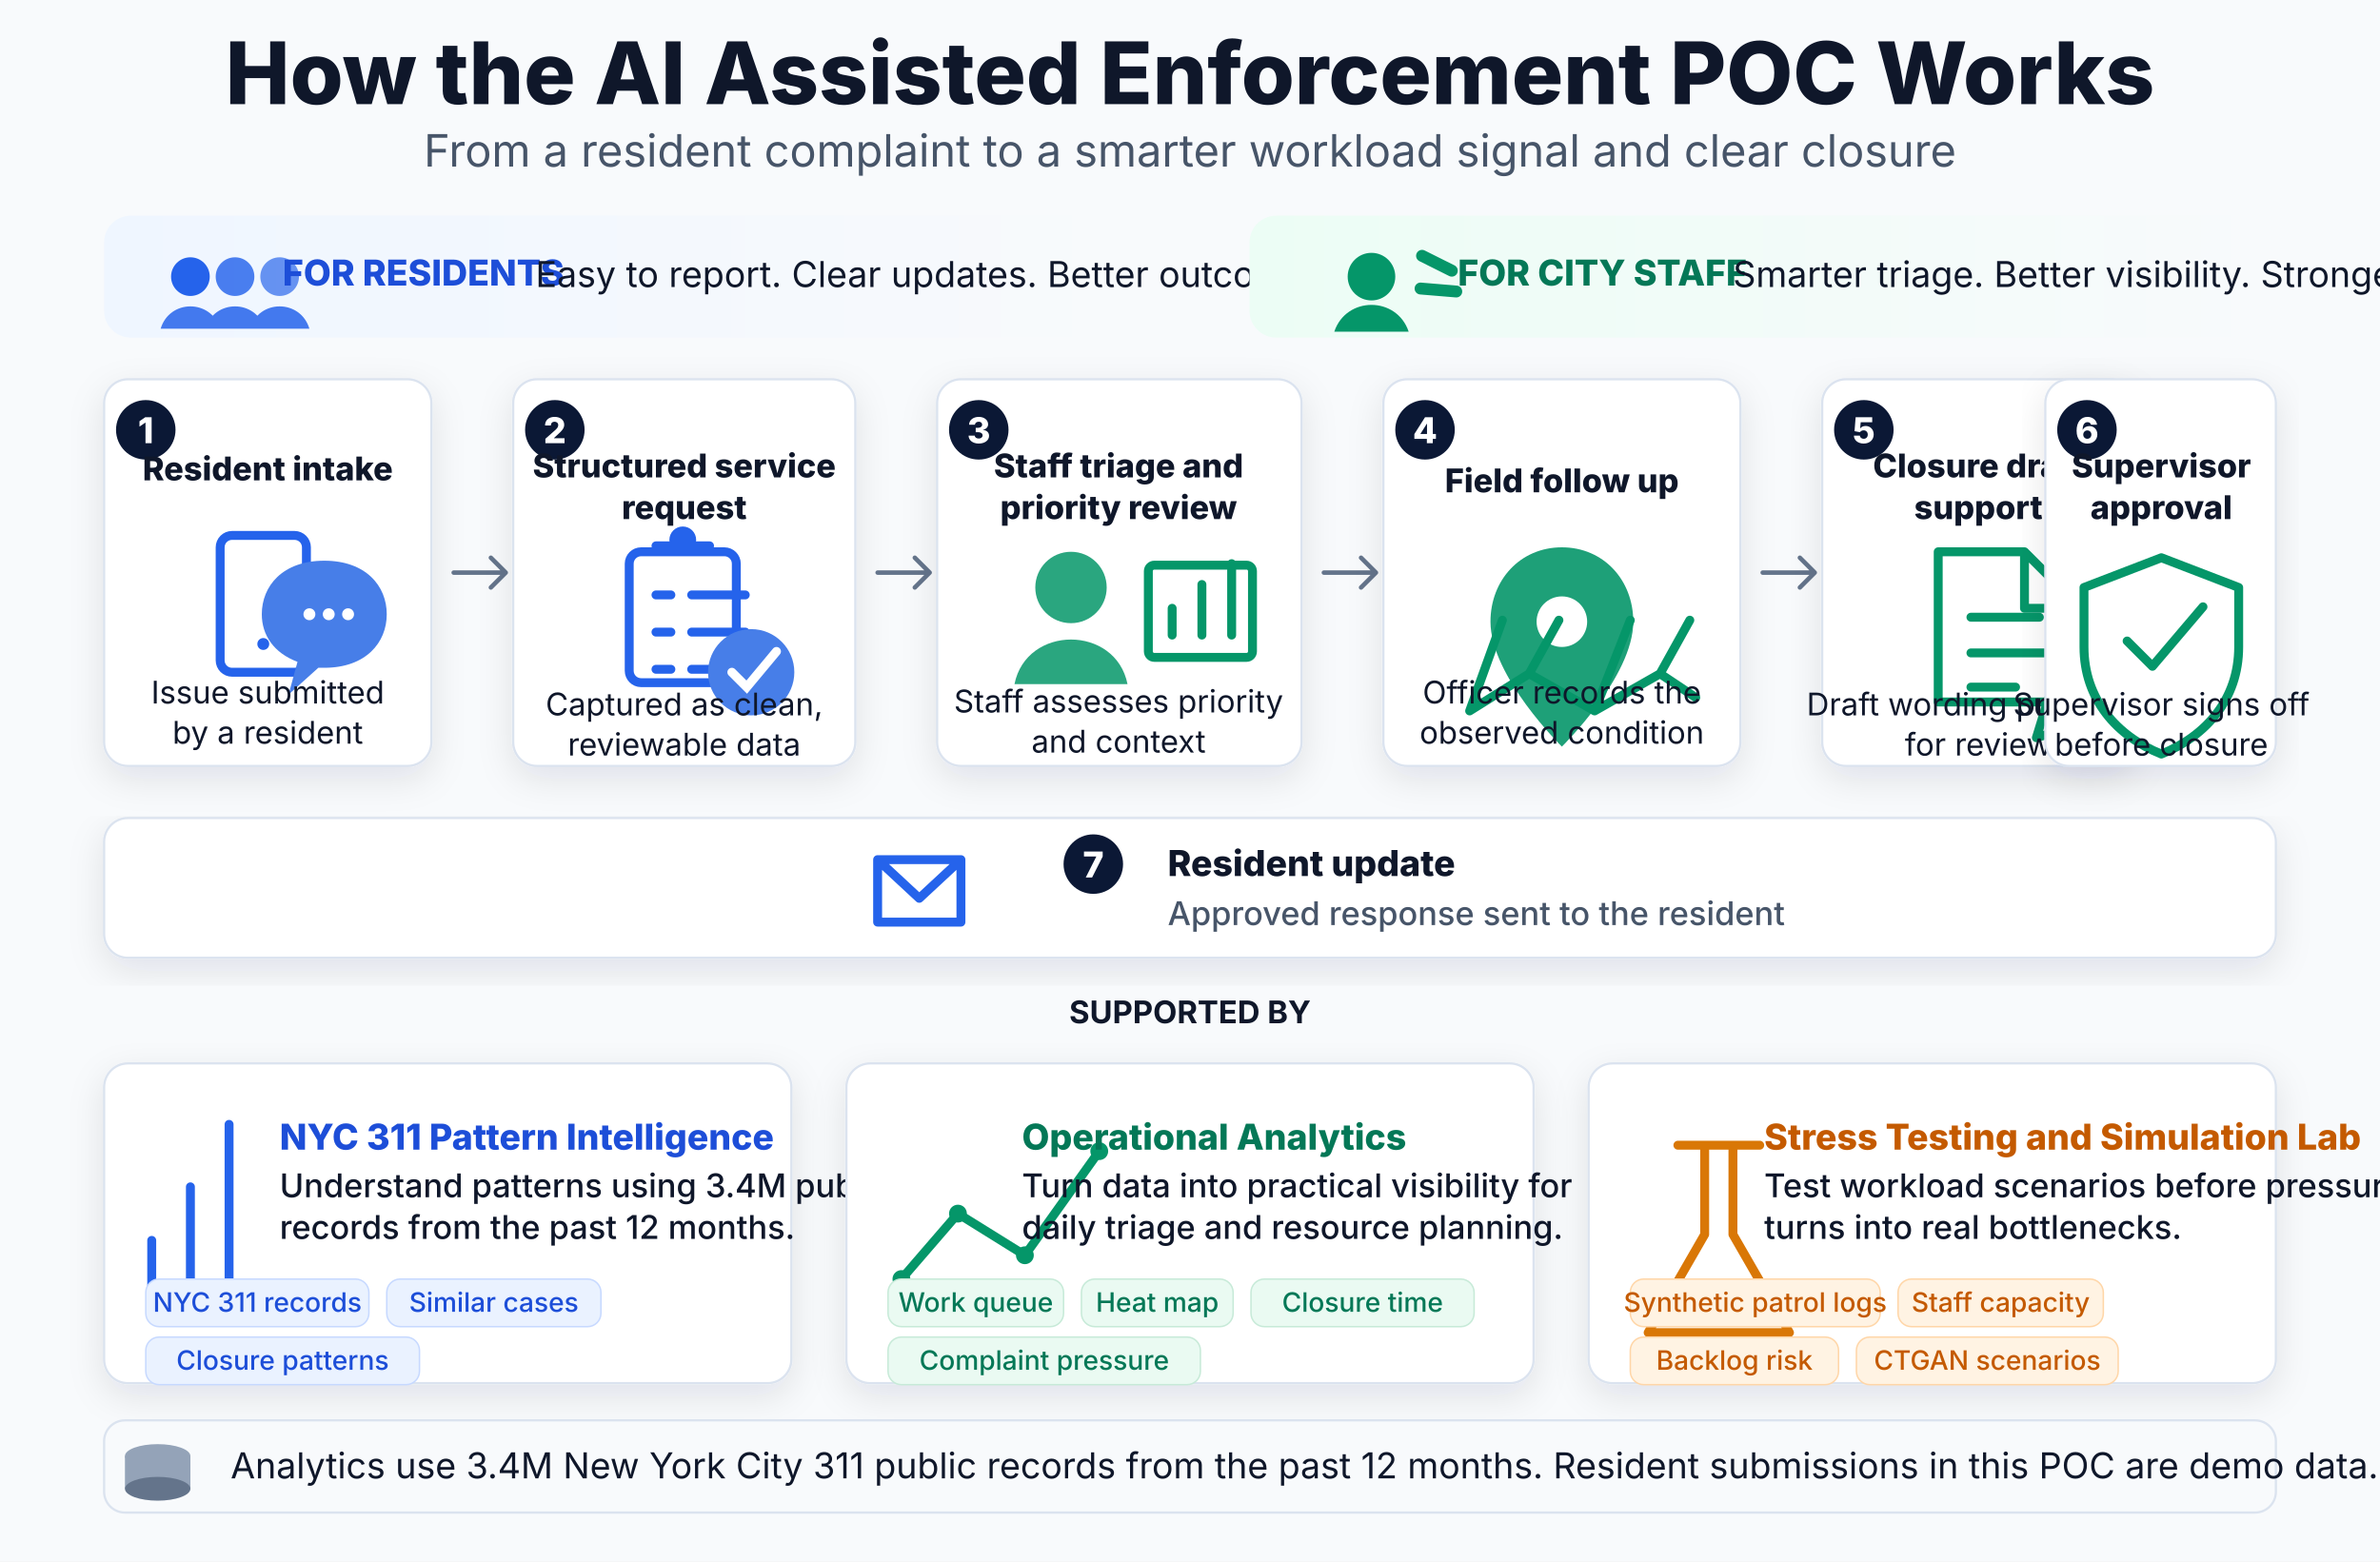
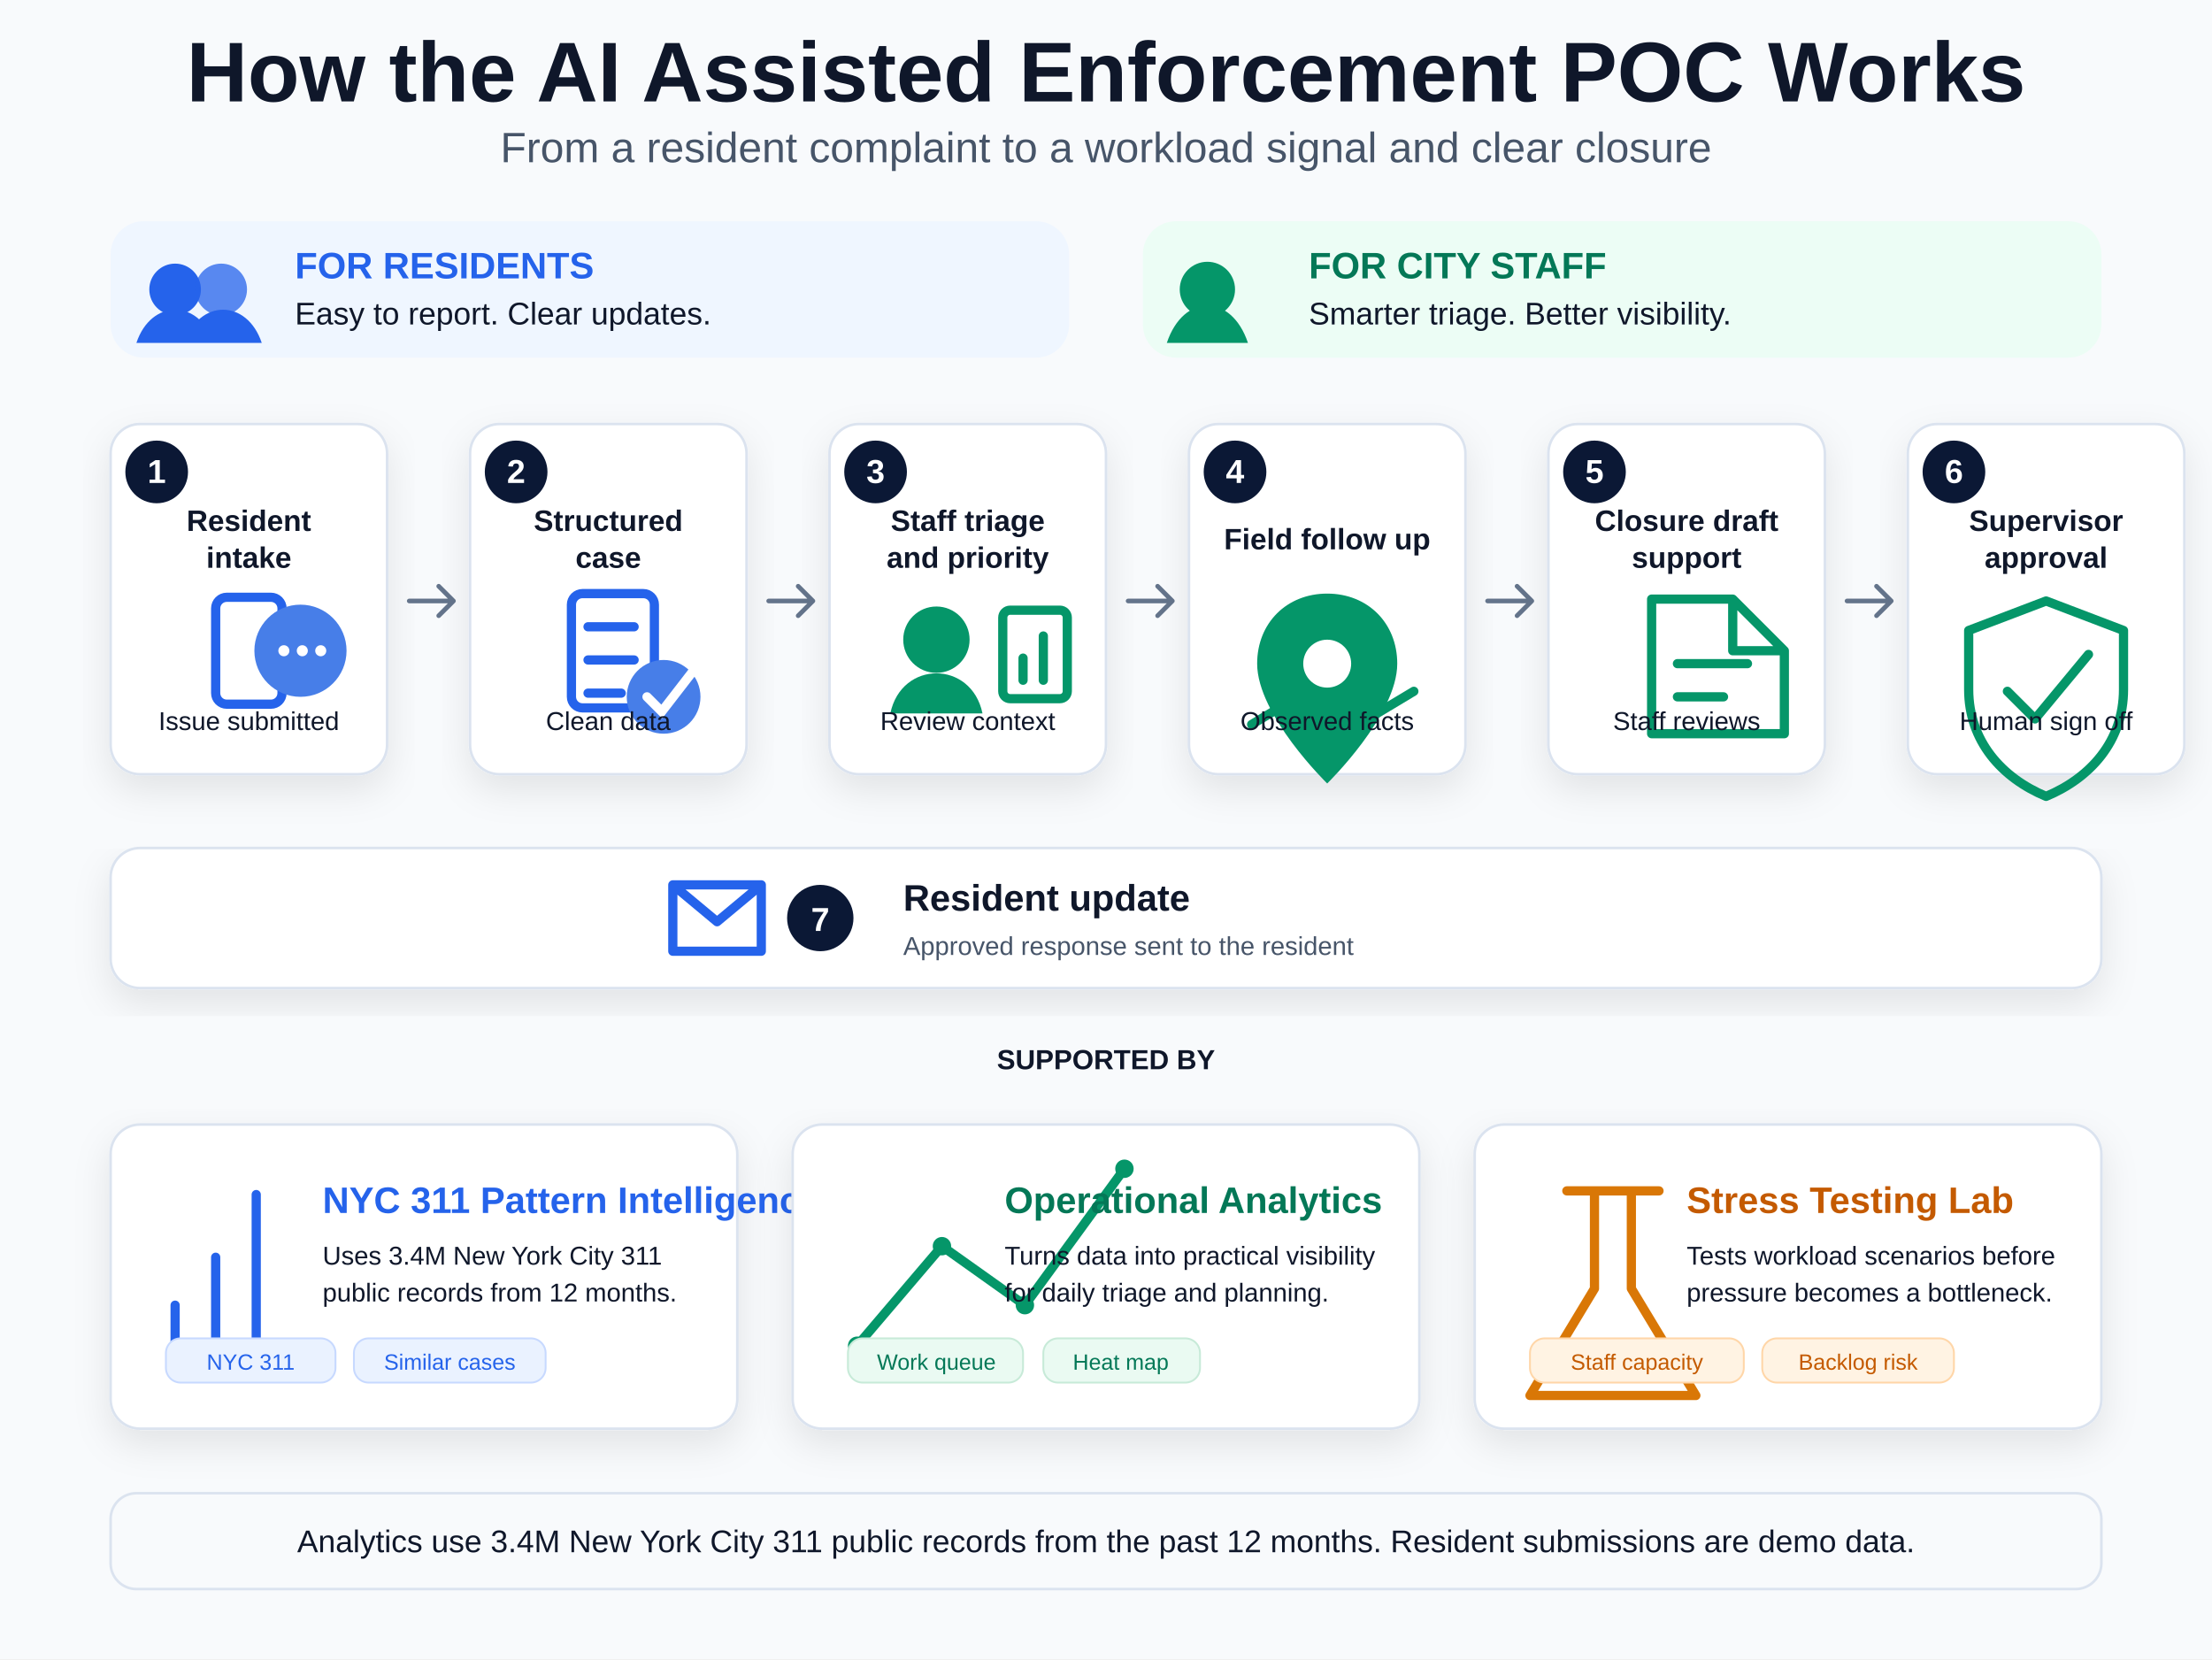
- <svg xmlns="http://www.w3.org/2000/svg" width="1600" height="1050" viewBox="0 0 1600 1050" role="img" aria-labelledby="title desc">
+ <svg xmlns="http://www.w3.org/2000/svg" width="1200" height="900" viewBox="0 0 1200 900" role="img" aria-labelledby="title desc">
  <defs>
    <filter id="shadow" x="-10%" y="-10%" width="120%" height="130%">
-       <feDropShadow dx="0" dy="8" stdDeviation="12" flood-color="#0f172a" flood-opacity="0.10" />
+       <feDropShadow dx="0" dy="8" stdDeviation="10" flood-color="#0f172a" flood-opacity="0.09" />
    </filter>
-     <linearGradient id="blueWash" x1="0" x2="1" y1="0" y2="0">
-       <stop offset="0" stop-color="#eff6ff" />
-       <stop offset="1" stop-color="#f8fafc" />
-     </linearGradient>
-     <linearGradient id="greenWash" x1="0" x2="1" y1="0" y2="0">
-       <stop offset="0" stop-color="#ecfdf5" />
-       <stop offset="1" stop-color="#f8fafc" />
-     </linearGradient>
    <style>
-       .bg{fill:#f8fafc}.ink{fill:#0f172a}.muted{fill:#475569}.subtle{fill:#64748b}.blue{fill:#1d4ed8}.green{fill:#047857}.amber{fill:#c45a00}.purple{fill:#6d28d9}.card{fill:#fff;stroke:#dbe3ef;stroke-width:1.5;filter:url(#shadow)}.soft{fill:#f8fafc;stroke:#dbe3ef;stroke-width:1.5}.chipBlue{fill:#eaf2ff;stroke:#c7d9ff}.chipGreen{fill:#eafaf2;stroke:#c7ead8}.chipAmber{fill:#fff3e3;stroke:#ffd6a8}.small{font:500 22px Inter,Arial,sans-serif}.xs{font:500 18px Inter,Arial,sans-serif}.body{font:400 24px Inter,Arial,sans-serif}.label{font:700 21px Inter,Arial,sans-serif}.title{font:800 58px Inter,Arial,sans-serif}.subtitle{font:400 30px Inter,Arial,sans-serif}.stepTitle{font:800 22px Inter,Arial,sans-serif}.stepText{font:400 21px Inter,Arial,sans-serif}.section{font:800 24px Inter,Arial,sans-serif}.num{font:800 24px Inter,Arial,sans-serif;fill:white}.arrow{stroke:#64748b;stroke-width:3;fill:none;stroke-linecap:round;stroke-linejoin:round}.iconBlue{stroke:#2563eb}.iconGreen{stroke:#059669}.iconAmber{stroke:#d97706}.iconPurple{stroke:#7c3aed}.icon{fill:none;stroke-width:6;stroke-linecap:round;stroke-linejoin:round}
+       text{font-family:Arial,Helvetica,sans-serif}.bg{fill:#f8fafc}.ink{fill:#0f172a}.muted{fill:#475569}.blue{fill:#2563eb}.green{fill:#047857}.amber{fill:#c45a00}.card{fill:#fff;stroke:#dbe3ef;stroke-width:1.4;filter:url(#shadow)}.soft{fill:#f8fafc;stroke:#dbe3ef;stroke-width:1.4}.blueSoft{fill:#eff6ff}.greenSoft{fill:#ecfdf5}.amberSoft{fill:#fff7ed}.chipB{fill:#eaf2ff;stroke:#c7d9ff}.chipG{fill:#eafaf2;stroke:#c7ead8}.chipA{fill:#fff3e3;stroke:#ffd6a8}.title{font-size:46px;font-weight:800}.subtitle{font-size:23px}.section{font-size:20px;font-weight:800}.label{font-size:15px;font-weight:800}.body{font-size:17px}.small{font-size:14px}.tiny{font-size:12px}.stepTitle{font-size:16px;font-weight:800}.num{font-size:18px;font-weight:800;fill:white}.arrow{stroke:#64748b;stroke-width:2.5;fill:none;stroke-linecap:round;stroke-linejoin:round}.icon{fill:none;stroke-width:5;stroke-linecap:round;stroke-linejoin:round}.iconBlue{stroke:#2563eb}.iconGreen{stroke:#059669}.iconAmber{stroke:#d97706}
    </style>
  </defs>
-   <rect class="bg" width="1600" height="1050" />
-   <text x="800" y="70" text-anchor="middle" class="title ink">How the AI Assisted Enforcement POC Works</text>
-   <text x="800" y="112" text-anchor="middle" class="subtitle muted">From a resident complaint to a smarter workload signal and clear closure</text>
-   <rect x="70" y="145" width="690" height="82" rx="18" fill="url(#blueWash)" />
-   <g transform="translate(108 166)">
-     <circle cx="20" cy="20" r="13" fill="#2563eb" />
-     <circle cx="50" cy="20" r="13" fill="#2563eb" opacity="0.82" />
-     <circle cx="80" cy="20" r="13" fill="#2563eb" opacity="0.68" />
-     <path d="M0 55c6-20 34-20 40 0M30 55c6-20 34-20 40 0M60 55c6-20 34-20 40 0" fill="#2563eb" opacity="0.85" />
-   </g>
-   <text x="190" y="192" class="section blue">FOR RESIDENTS</text>
-   <text x="360" y="193" class="body ink">Easy to report. Clear updates. Better outcomes.</text>
-   <rect x="840" y="145" width="690" height="82" rx="18" fill="url(#greenWash)" />
-   <g transform="translate(880 164)">
-     <circle cx="42" cy="22" r="16" fill="#059669" />
-     <path d="M17 59c8-24 42-24 50 0" fill="#059669" />
-     <path d="M76 8l20 10M75 30l24 2" stroke="#059669" stroke-width="8" stroke-linecap="round" />
-   </g>
-   <text x="980" y="192" class="section green">FOR CITY STAFF</text>
-   <text x="1165" y="193" class="body ink">Smarter triage. Better visibility. Stronger decisions.</text>
-   <g id="steps">
-     <g transform="translate(70 255)">
-       <rect class="card" width="220" height="260" rx="16" />
-       <circle cx="28" cy="34" r="20" fill="#0b1835" />
-       <text x="28" y="43" text-anchor="middle" class="num">1</text>
-       <text x="110" y="68" text-anchor="middle" class="stepTitle ink">Resident intake</text>
-       <rect x="78" y="105" width="58" height="92" rx="8" class="icon iconBlue" />
-       <circle cx="107" cy="178" r="4" fill="#2563eb" />
-       <path d="M148 122c28 0 42 17 42 36s-14 36-42 36h-4l-20 18 6-22c-16-6-24-18-24-32 0-19 14-36 42-36z" fill="#477ee8" />
-       <circle cx="138" cy="158" r="4" fill="#fff" />
-       <circle cx="151" cy="158" r="4" fill="#fff" />
-       <circle cx="164" cy="158" r="4" fill="#fff" />
-       <text x="110" y="218" text-anchor="middle" class="stepText ink">Issue submitted</text>
-       <text x="110" y="245" text-anchor="middle" class="stepText ink">by a resident</text>
+   <rect class="bg" width="1200" height="900" />
+   <text x="600" y="55" text-anchor="middle" class="title ink">How the AI Assisted Enforcement POC Works</text>
+   <text x="600" y="88" text-anchor="middle" class="subtitle muted">From a resident complaint to a workload signal and clear closure</text>
+   <rect x="60" y="120" width="520" height="74" rx="18" class="blueSoft" />
+   <circle cx="95" cy="157" r="14" class="blue" />
+   <circle cx="120" cy="157" r="14" class="blue" opacity="0.75" />
+   <path d="M74 186c8-24 34-24 42 0M100 186c8-24 34-24 42 0" class="blue" />
+   <text x="160" y="151" class="section blue">FOR RESIDENTS</text>
+   <text x="160" y="176" class="body ink">Easy to report. Clear updates.</text>
+   <rect x="620" y="120" width="520" height="74" rx="18" class="greenSoft" />
+   <circle cx="655" cy="157" r="15" fill="#059669" />
+   <path d="M633 186c9-27 35-27 44 0" fill="#059669" />
+   <text x="710" y="151" class="section green">FOR CITY STAFF</text>
+   <text x="710" y="176" class="body ink">Smarter triage. Better visibility.</text>
+   <g transform="translate(60 230)">
+     <g>
+       <rect class="card" width="150" height="190" rx="16" />
+       <circle cx="25" cy="26" r="17" fill="#0b1835" />
+       <text x="25" y="32" text-anchor="middle" class="num">1</text>
+       <text x="75" y="58" text-anchor="middle" class="stepTitle ink">Resident</text>
+       <text x="75" y="78" text-anchor="middle" class="stepTitle ink">intake</text>
+       <rect x="57" y="94" width="36" height="58" rx="6" class="icon iconBlue" />
+       <circle cx="103" cy="123" r="25" fill="#477ee8" />
+       <circle cx="94" cy="123" r="3" fill="#fff" />
+       <circle cx="104" cy="123" r="3" fill="#fff" />
+       <circle cx="114" cy="123" r="3" fill="#fff" />
+       <text x="75" y="166" text-anchor="middle" class="small ink">Issue submitted</text>
    </g>
-     <path class="arrow" d="M305 385h35m-10-10 10 10-10 10" />
-     <g transform="translate(345 255)">
-       <rect class="card" width="230" height="260" rx="16" />
-       <circle cx="28" cy="34" r="20" fill="#0b1835" />
-       <text x="28" y="43" text-anchor="middle" class="num">2</text>
-       <text x="115" y="66" text-anchor="middle" class="stepTitle ink">Structured service</text>
-       <text x="115" y="94" text-anchor="middle" class="stepTitle ink">request</text>
-       <rect x="78" y="116" width="72" height="88" rx="8" class="icon iconBlue" />
-       <path d="M96 112h36" class="icon iconBlue" />
-       <circle cx="114" cy="108" r="9" fill="#2563eb" />
-       <path d="M96 145h10M96 170h10M96 195h10M120 145h36M120 170h36M120 195h22" class="icon iconBlue" stroke-width="5" />
-       <circle cx="160" cy="197" r="29" fill="#477ee8" />
-       <path d="M147 197l10 10 20-24" stroke="#fff" stroke-width="6" fill="none" stroke-linecap="round" />
-       <text x="115" y="226" text-anchor="middle" class="stepText ink">Captured as clean,</text>
-       <text x="115" y="253" text-anchor="middle" class="stepText ink">reviewable data</text>
+     <path class="arrow" d="M162 96h24m-8-8 8 8-8 8" />
+     <g transform="translate(195 0)">
+       <rect class="card" width="150" height="190" rx="16" />
+       <circle cx="25" cy="26" r="17" fill="#0b1835" />
+       <text x="25" y="32" text-anchor="middle" class="num">2</text>
+       <text x="75" y="58" text-anchor="middle" class="stepTitle ink">Structured</text>
+       <text x="75" y="78" text-anchor="middle" class="stepTitle ink">case</text>
+       <rect x="55" y="92" width="45" height="62" rx="6" class="icon iconBlue" />
+       <path d="M64 110h25M64 128h25M64 146h18" class="icon iconBlue" stroke-width="4" />
+       <circle cx="105" cy="148" r="20" fill="#477ee8" />
+       <path d="M96 148l8 8 17-22" stroke="#fff" stroke-width="5" fill="none" stroke-linecap="round" />
+       <text x="75" y="166" text-anchor="middle" class="small ink">Clean data</text>
    </g>
-     <path class="arrow" d="M590 385h35m-10-10 10 10-10 10" />
-     <g transform="translate(630 255)">
-       <rect class="card" width="245" height="260" rx="16" />
-       <circle cx="28" cy="34" r="20" fill="#0b1835" />
-       <text x="28" y="43" text-anchor="middle" class="num">3</text>
-       <text x="122" y="66" text-anchor="middle" class="stepTitle ink">Staff triage and</text>
-       <text x="122" y="94" text-anchor="middle" class="stepTitle ink">priority review</text>
-       <circle cx="90" cy="140" r="24" fill="#059669" opacity="0.85" />
-       <path d="M52 205c8-40 68-40 76 0" fill="#059669" opacity="0.85" />
-       <rect x="142" y="125" width="70" height="62" rx="4" class="icon iconGreen" />
-       <path d="M158 172v-18M178 172v-34M198 172v-48" class="icon iconGreen" />
-       <text x="122" y="224" text-anchor="middle" class="stepText ink">Staff assesses priority</text>
-       <text x="122" y="251" text-anchor="middle" class="stepText ink">and context</text>
+     <path class="arrow" d="M357 96h24m-8-8 8 8-8 8" />
+     <g transform="translate(390 0)">
+       <rect class="card" width="150" height="190" rx="16" />
+       <circle cx="25" cy="26" r="17" fill="#0b1835" />
+       <text x="25" y="32" text-anchor="middle" class="num">3</text>
+       <text x="75" y="58" text-anchor="middle" class="stepTitle ink">Staff triage</text>
+       <text x="75" y="78" text-anchor="middle" class="stepTitle ink">and priority</text>
+       <circle cx="58" cy="117" r="18" fill="#059669" />
+       <path d="M33 157c6-29 44-29 50 0" fill="#059669" />
+       <rect x="94" y="101" width="35" height="48" rx="4" class="icon iconGreen" />
+       <path d="M105 139v-12M116 139v-24" class="icon iconGreen" stroke-width="4" />
+       <text x="75" y="166" text-anchor="middle" class="small ink">Review context</text>
    </g>
-     <path class="arrow" d="M890 385h35m-10-10 10 10-10 10" />
-     <g transform="translate(930 255)">
-       <rect class="card" width="240" height="260" rx="16" />
-       <circle cx="28" cy="34" r="20" fill="#0b1835" />
-       <text x="28" y="43" text-anchor="middle" class="num">4</text>
-       <text x="120" y="76" text-anchor="middle" class="stepTitle ink">Field follow up</text>
-       <path d="M120 113c-28 0-48 22-48 50 0 37 48 84 48 84s48-47 48-84c0-28-20-50-48-50z" fill="#059669" opacity="0.9" />
-       <circle cx="120" cy="163" r="17" fill="#fff" />
-       <path d="M58 223l40-25 44 25 44-25 24 16M58 223l22-61M142 223l24-61M98 198l20-36M186 198l20-36" class="icon iconGreen" stroke-width="4" />
-       <text x="120" y="218" text-anchor="middle" class="stepText ink">Officer records the</text>
-       <text x="120" y="245" text-anchor="middle" class="stepText ink">observed condition</text>
+     <path class="arrow" d="M552 96h24m-8-8 8 8-8 8" />
+     <g transform="translate(585 0)">
+       <rect class="card" width="150" height="190" rx="16" />
+       <circle cx="25" cy="26" r="17" fill="#0b1835" />
+       <text x="25" y="32" text-anchor="middle" class="num">4</text>
+       <text x="75" y="68" text-anchor="middle" class="stepTitle ink">Field follow up</text>
+       <path d="M75 92c-22 0-38 16-38 38 0 28 38 65 38 65s38-37 38-65c0-22-16-38-38-38z" fill="#059669" />
+       <circle cx="75" cy="130" r="13" fill="#fff" />
+       <path d="M34 163l30-18 28 18 30-18" class="icon iconGreen" stroke-width="4" />
+       <text x="75" y="166" text-anchor="middle" class="small ink">Observed facts</text>
    </g>
-     <path class="arrow" d="M1185 385h35m-10-10 10 10-10 10" />
-     <g transform="translate(1225 255)">
-       <rect class="card" width="210" height="260" rx="16" />
-       <circle cx="28" cy="34" r="20" fill="#0b1835" />
-       <text x="28" y="43" text-anchor="middle" class="num">5</text>
-       <text x="105" y="66" text-anchor="middle" class="stepTitle ink">Closure draft</text>
-       <text x="105" y="94" text-anchor="middle" class="stepTitle ink">support</text>
-       <path d="M78 116h58l38 38v63H78zM136 116v38h38" class="icon iconGreen" />
-       <path d="M100 160h46M100 184h52M100 207h30" class="icon iconGreen" stroke-width="4" />
-       <path d="M152 215l42-42 18 18-42 42-26 8z" class="icon iconGreen" stroke-width="5" />
-       <text x="105" y="226" text-anchor="middle" class="stepText ink">Draft wording prepared</text>
-       <text x="105" y="253" text-anchor="middle" class="stepText ink">for review</text>
+     <path class="arrow" d="M747 96h24m-8-8 8 8-8 8" />
+     <g transform="translate(780 0)">
+       <rect class="card" width="150" height="190" rx="16" />
+       <circle cx="25" cy="26" r="17" fill="#0b1835" />
+       <text x="25" y="32" text-anchor="middle" class="num">5</text>
+       <text x="75" y="58" text-anchor="middle" class="stepTitle ink">Closure draft</text>
+       <text x="75" y="78" text-anchor="middle" class="stepTitle ink">support</text>
+       <path d="M56 95h44l28 28v45H56zM100 95v28h28" class="icon iconGreen" />
+       <path d="M70 130h38M70 148h25" class="icon iconGreen" stroke-width="4" />
+       <text x="75" y="166" text-anchor="middle" class="small ink">Staff reviews</text>
    </g>
-     <path class="arrow" d="M1450 385h35m-10-10 10 10-10 10" />
-     <g transform="translate(1475 255)">
-       <rect class="card" width="55" height="260" rx="16" opacity="0" />
-     </g>
-     <g transform="translate(70 550)">
-       <rect class="card" width="1460" height="94" rx="16" />
-       <circle cx="665" cy="31" r="20" fill="#0b1835" />
-       <text x="665" y="40" text-anchor="middle" class="num">7</text>
-       <text x="715" y="39" class="section ink">Resident update</text>
-       <path d="M520 28h56v42h-56zM520 28l28 26 28-26" class="icon iconBlue" stroke-width="4" />
-       <text x="715" y="72" class="small muted">Approved response sent to the resident</text>
-     </g>
-     <g transform="translate(1450 255)">
-       <rect class="card" width="80" height="260" rx="16" opacity="0" />
-     </g>
-     <g transform="translate(1375 255)">
-       <rect class="card" width="155" height="260" rx="16" />
-       <circle cx="28" cy="34" r="20" fill="#0b1835" />
-       <text x="28" y="43" text-anchor="middle" class="num">6</text>
-       <text x="78" y="66" text-anchor="middle" class="stepTitle ink">Supervisor</text>
-       <text x="78" y="94" text-anchor="middle" class="stepTitle ink">approval</text>
-       <path d="M78 120l52 20v40c0 35-22 60-52 72-30-12-52-37-52-72v-40z" class="icon iconGreen" />
-       <path d="M55 176l17 17 34-40" class="icon iconGreen" />
-       <text x="78" y="226" text-anchor="middle" class="stepText ink">Supervisor signs off</text>
-       <text x="78" y="253" text-anchor="middle" class="stepText ink">before closure</text>
+     <path class="arrow" d="M942 96h24m-8-8 8 8-8 8" />
+     <g transform="translate(975 0)">
+       <rect class="card" width="150" height="190" rx="16" />
+       <circle cx="25" cy="26" r="17" fill="#0b1835" />
+       <text x="25" y="32" text-anchor="middle" class="num">6</text>
+       <text x="75" y="58" text-anchor="middle" class="stepTitle ink">Supervisor</text>
+       <text x="75" y="78" text-anchor="middle" class="stepTitle ink">approval</text>
+       <path d="M75 96l42 16v32c0 28-18 48-42 58-24-10-42-30-42-58v-32z" class="icon iconGreen" />
+       <path d="M54 145l15 15 29-35" class="icon iconGreen" />
+       <text x="75" y="166" text-anchor="middle" class="small ink">Human sign off</text>
    </g>
  </g>
-   <text x="800" y="688" text-anchor="middle" class="label ink">SUPPORTED BY</text>
-   <g transform="translate(70 715)">
-     <rect class="card" width="462" height="215" rx="16" />
-     <path d="M32 153v-34M58 153v-70M84 153v-112" class="icon iconBlue" />
-     <text x="118" y="58" class="section blue">NYC 311 Pattern Intelligence</text>
-     <text x="118" y="90" class="small ink">Understand patterns using 3.4M public</text>
-     <text x="118" y="118" class="small ink">records from the past 12 months.</text>
-     <rect x="28" y="145" width="150" height="32" rx="9" class="chipBlue" />
-     <text x="103" y="167" text-anchor="middle" class="xs blue">NYC 311 records</text>
-     <rect x="190" y="145" width="144" height="32" rx="9" class="chipBlue" />
-     <text x="262" y="167" text-anchor="middle" class="xs blue">Similar cases</text>
-     <rect x="28" y="184" width="184" height="32" rx="9" class="chipBlue" />
-     <text x="120" y="206" text-anchor="middle" class="xs blue">Closure patterns</text>
+   <rect x="60" y="460" width="1080" height="76" rx="16" class="card" />
+   <circle cx="445" cy="498" r="18" fill="#0b1835" />
+   <text x="445" y="505" text-anchor="middle" class="num">7</text>
+   <path d="M365 480h48v36h-48zM365 480l24 20 24-20" class="icon iconBlue" stroke-width="4" />
+   <text x="490" y="494" class="section ink">Resident update</text>
+   <text x="490" y="518" class="small muted">Approved response sent to the resident</text>
+   <text x="600" y="580" text-anchor="middle" class="label ink">SUPPORTED BY</text>
+   <g transform="translate(60 610)">
+     <rect class="card" width="340" height="165" rx="16" />
+     <path d="M35 130v-32M57 130v-58M79 130V38" class="icon iconBlue" />
+     <text x="115" y="48" class="section blue">NYC 311 Pattern Intelligence</text>
+     <text x="115" y="76" class="small ink">Uses 3.4M New York City 311</text>
+     <text x="115" y="96" class="small ink">public records from 12 months.</text>
+     <rect x="30" y="116" width="92" height="24" rx="8" class="chipB" />
+     <text x="76" y="133" text-anchor="middle" class="tiny blue">NYC 311</text>
+     <rect x="132" y="116" width="104" height="24" rx="8" class="chipB" />
+     <text x="184" y="133" text-anchor="middle" class="tiny blue">Similar cases</text>
  </g>
-   <g transform="translate(569 715)">
-     <rect class="card" width="462" height="215" rx="16" />
-     <path d="M37 145l38-44 45 28 50-70" class="icon iconGreen" />
-     <circle cx="37" cy="145" r="6" fill="#059669" />
-     <circle cx="75" cy="101" r="6" fill="#059669" />
-     <circle cx="120" cy="129" r="6" fill="#059669" />
-     <circle cx="170" cy="59" r="6" fill="#059669" />
-     <text x="118" y="58" class="section green">Operational Analytics</text>
-     <text x="118" y="90" class="small ink">Turn data into practical visibility for</text>
-     <text x="118" y="118" class="small ink">daily triage and resource planning.</text>
-     <rect x="28" y="145" width="118" height="32" rx="9" class="chipGreen" />
-     <text x="87" y="167" text-anchor="middle" class="xs green">Work queue</text>
-     <rect x="158" y="145" width="102" height="32" rx="9" class="chipGreen" />
-     <text x="209" y="167" text-anchor="middle" class="xs green">Heat map</text>
-     <rect x="272" y="145" width="150" height="32" rx="9" class="chipGreen" />
-     <text x="347" y="167" text-anchor="middle" class="xs green">Closure time</text>
-     <rect x="28" y="184" width="210" height="32" rx="9" class="chipGreen" />
-     <text x="133" y="206" text-anchor="middle" class="xs green">Complaint pressure</text>
+   <g transform="translate(430 610)">
+     <rect class="card" width="340" height="165" rx="16" />
+     <path d="M35 120l46-54 45 32 54-74" class="icon iconGreen" />
+     <circle cx="35" cy="120" r="5" fill="#059669" />
+     <circle cx="81" cy="66" r="5" fill="#059669" />
+     <circle cx="126" cy="98" r="5" fill="#059669" />
+     <circle cx="180" cy="24" r="5" fill="#059669" />
+     <text x="115" y="48" class="section green">Operational Analytics</text>
+     <text x="115" y="76" class="small ink">Turns data into practical visibility</text>
+     <text x="115" y="96" class="small ink">for daily triage and planning.</text>
+     <rect x="30" y="116" width="95" height="24" rx="8" class="chipG" />
+     <text x="78" y="133" text-anchor="middle" class="tiny green">Work queue</text>
+     <rect x="136" y="116" width="85" height="24" rx="8" class="chipG" />
+     <text x="178" y="133" text-anchor="middle" class="tiny green">Heat map</text>
  </g>
-   <g transform="translate(1068 715)">
-     <rect class="card" width="462" height="215" rx="16" />
-     <path d="M78 55v60l-38 66h95l-38-66V55M60 55h55" class="icon iconAmber" />
-     <text x="118" y="58" class="section amber">Stress Testing and Simulation Lab</text>
-     <text x="118" y="90" class="small ink">Test workload scenarios before pressure</text>
-     <text x="118" y="118" class="small ink">turns into real bottlenecks.</text>
-     <rect x="28" y="145" width="168" height="32" rx="9" class="chipAmber" />
-     <text x="112" y="167" text-anchor="middle" class="xs amber">Synthetic patrol logs</text>
-     <rect x="208" y="145" width="138" height="32" rx="9" class="chipAmber" />
-     <text x="277" y="167" text-anchor="middle" class="xs amber">Staff capacity</text>
-     <rect x="28" y="184" width="140" height="32" rx="9" class="chipAmber" />
-     <text x="98" y="206" text-anchor="middle" class="xs amber">Backlog risk</text>
-     <rect x="180" y="184" width="176" height="32" rx="9" class="chipAmber" />
-     <text x="268" y="206" text-anchor="middle" class="xs amber">CTGAN scenarios</text>
+   <g transform="translate(800 610)">
+     <rect class="card" width="340" height="165" rx="16" />
+     <path d="M65 36v53l-35 58h90L85 89V36M50 36h50" class="icon iconAmber" />
+     <text x="115" y="48" class="section amber">Stress Testing Lab</text>
+     <text x="115" y="76" class="small ink">Tests workload scenarios before</text>
+     <text x="115" y="96" class="small ink">pressure becomes a bottleneck.</text>
+     <rect x="30" y="116" width="116" height="24" rx="8" class="chipA" />
+     <text x="88" y="133" text-anchor="middle" class="tiny amber">Staff capacity</text>
+     <rect x="156" y="116" width="104" height="24" rx="8" class="chipA" />
+     <text x="208" y="133" text-anchor="middle" class="tiny amber">Backlog risk</text>
  </g>
-   <g transform="translate(70 955)">
-     <rect class="soft" width="1460" height="62" rx="14" />
-     <text x="85" y="39" class="body ink">Analytics use 3.4M New York City 311 public records from the past 12 months. Resident submissions in this POC are demo data.</text>
-     <g transform="translate(36 16)">
-       <ellipse cx="0" cy="8" rx="22" ry="8" fill="#94a3b8" />
-       <rect x="-22" y="8" width="44" height="22" fill="#94a3b8" />
-       <ellipse cx="0" cy="30" rx="22" ry="8" fill="#64748b" />
-     </g>
-   </g>
+   <rect x="60" y="810" width="1080" height="52" rx="14" class="soft" />
+   <text x="600" y="842" text-anchor="middle" class="body ink">Analytics use 3.4M New York City 311 public records from the past 12 months. Resident submissions are demo data.</text>
</svg>
